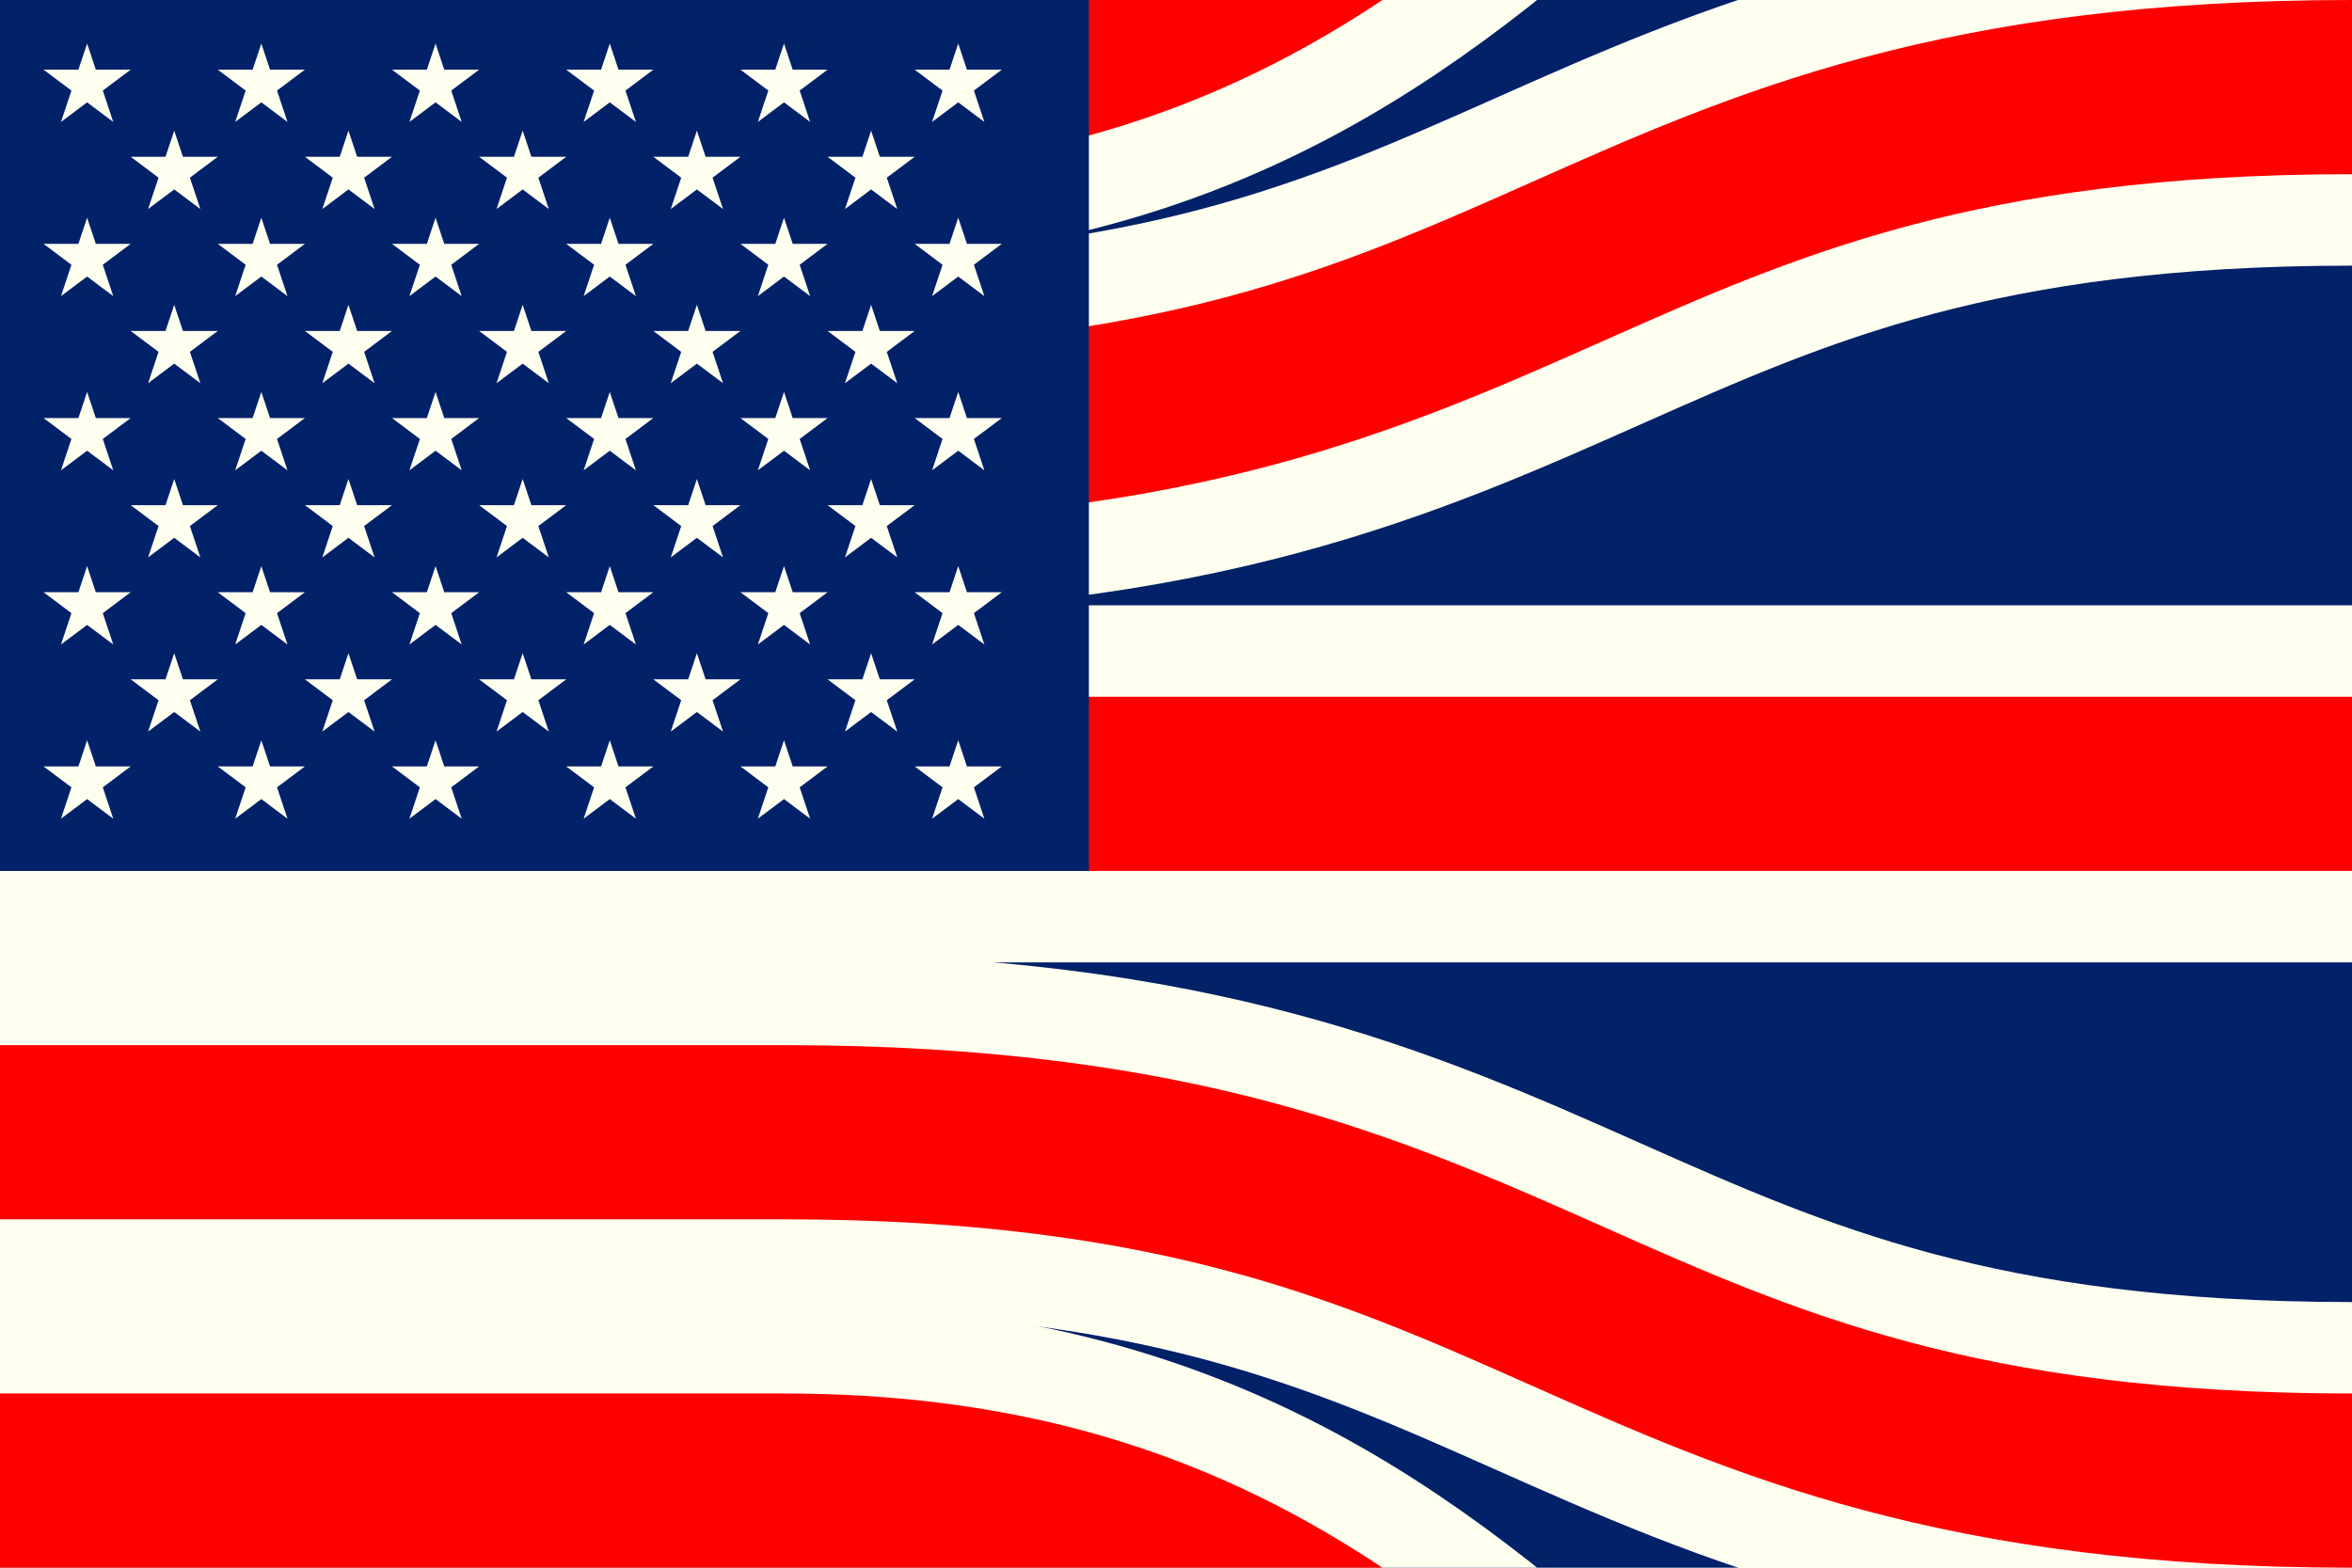
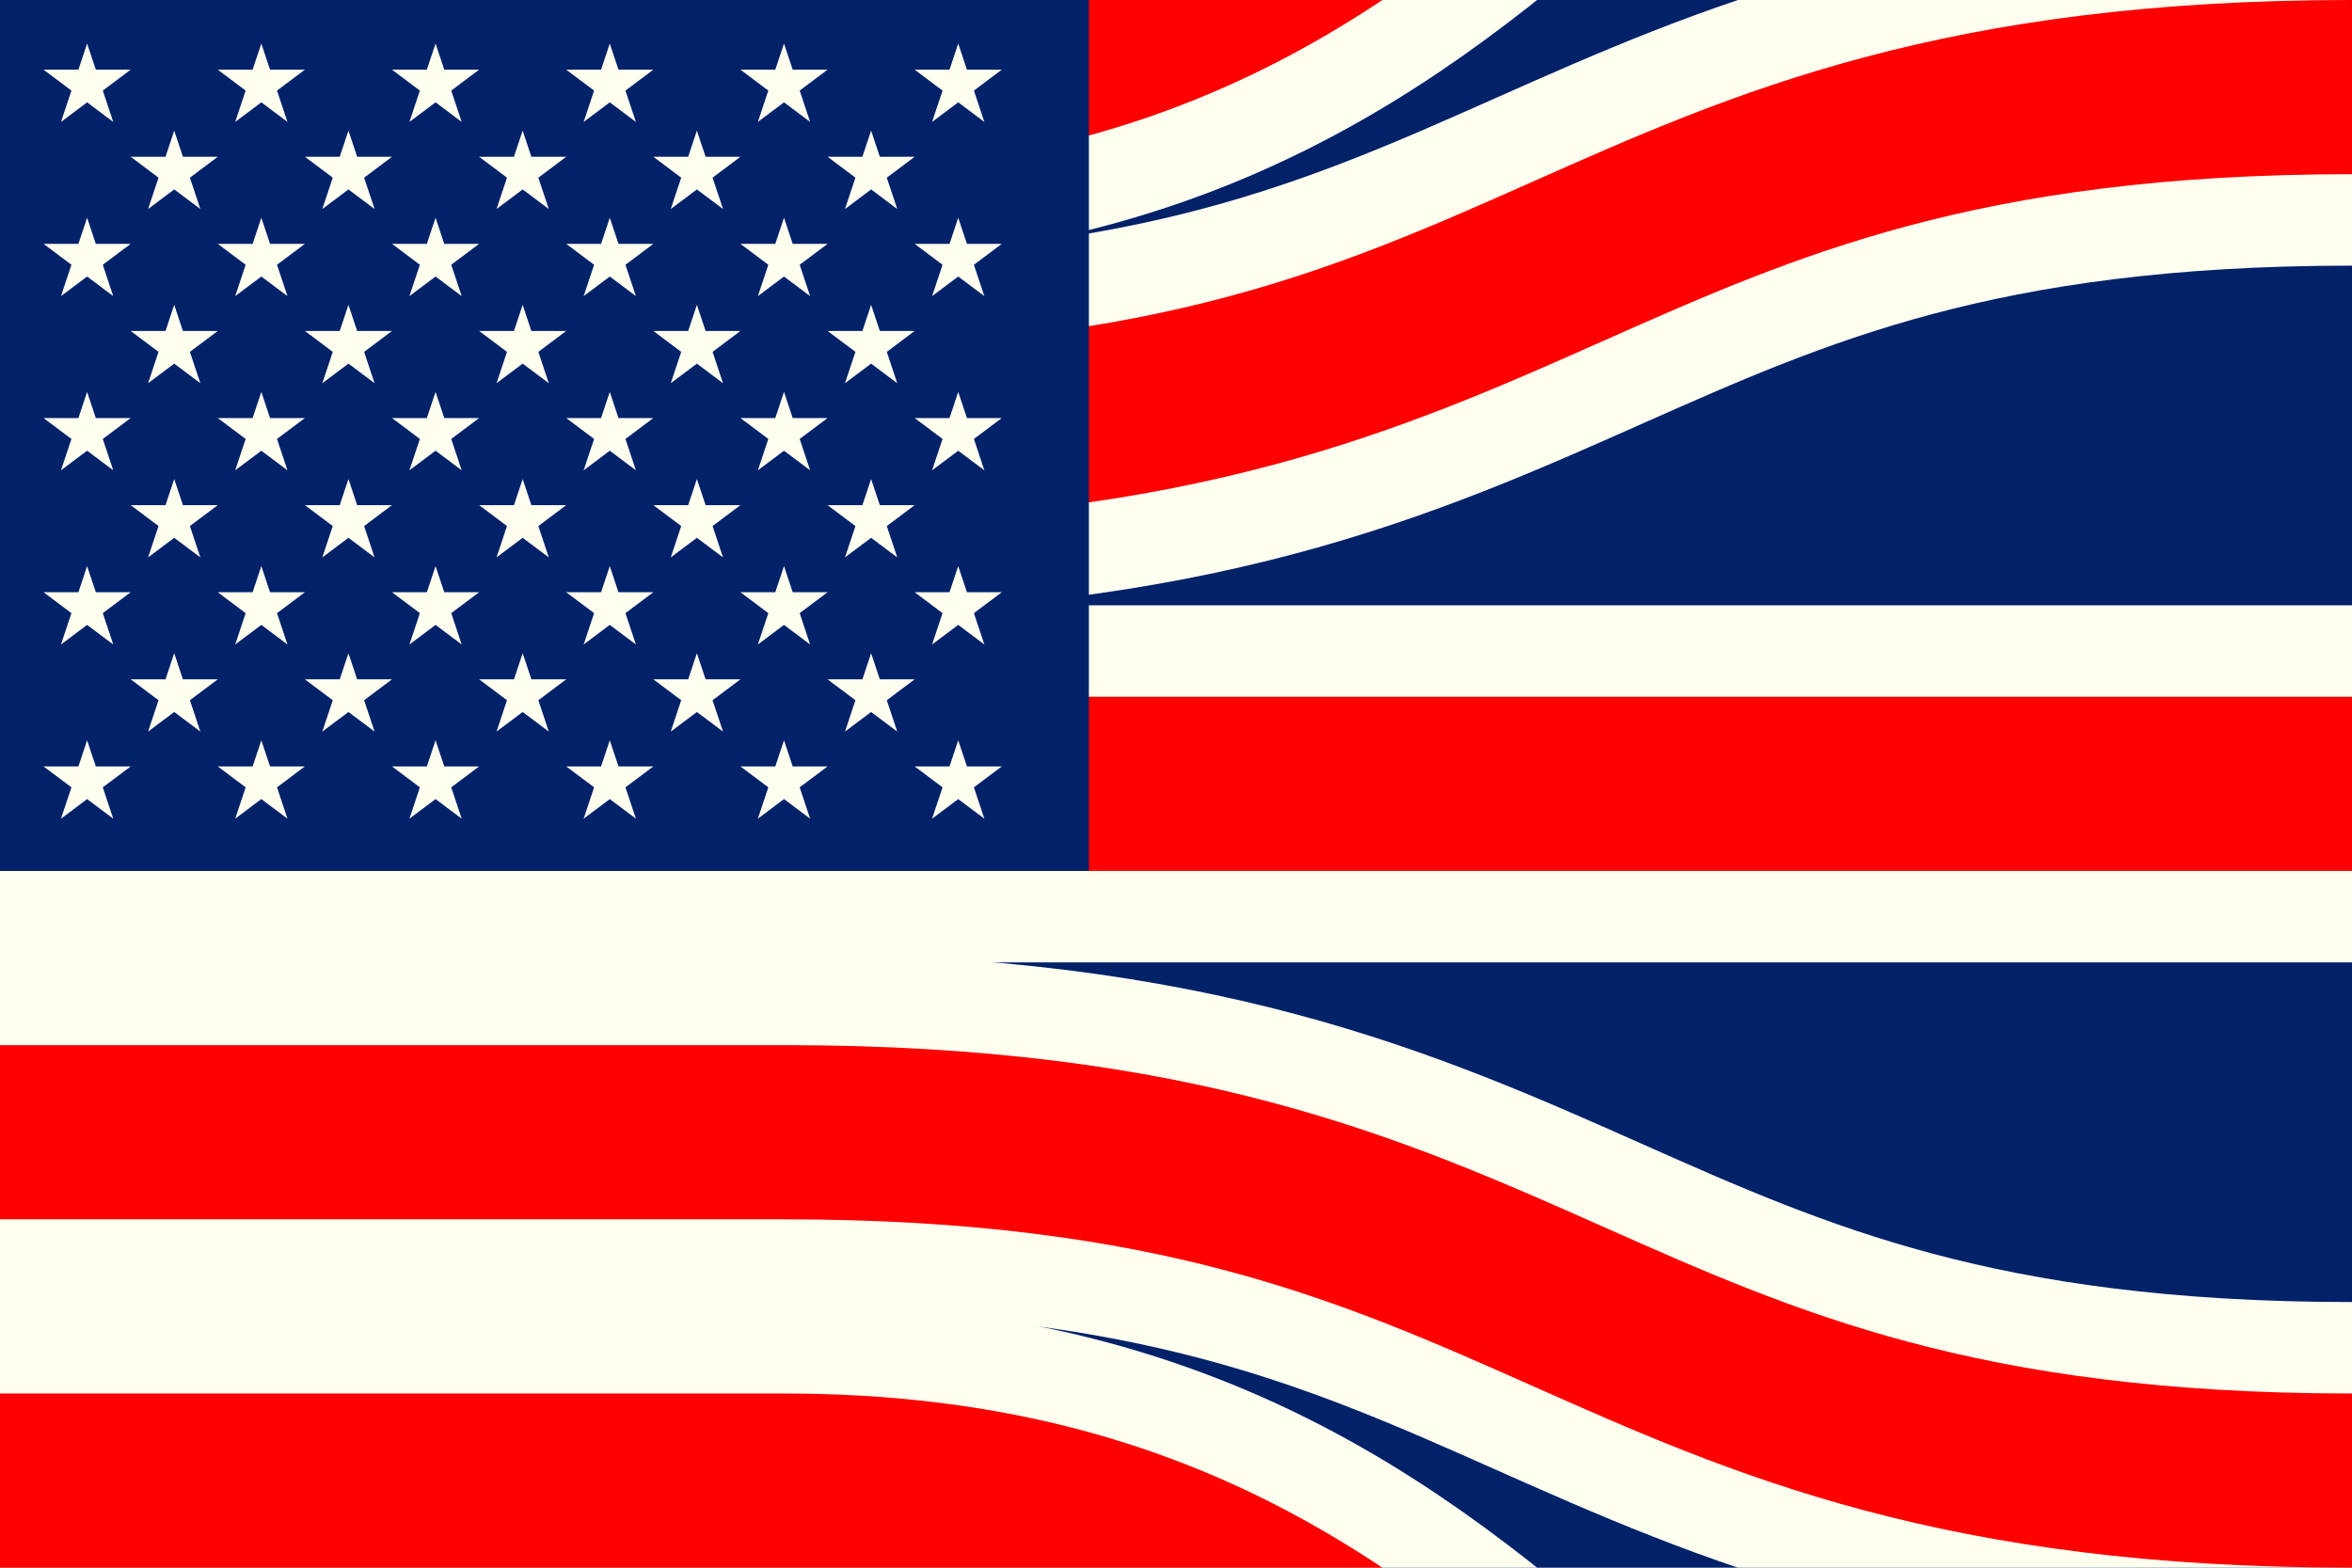
<svg xmlns="http://www.w3.org/2000/svg" xmlns:xlink="http://www.w3.org/1999/xlink" viewBox="-135 -90 270 180" version="1.1">
  <defs>
    <path id="s" d="m-3 4 3-9 3 9-8-6h10z" fill="ivory" stroke="none" />
    <clipPath id="w">
      <rect x="-135" y="-90" width="270" height="180" />
    </clipPath>
  </defs>
  <rect x="-135" y="-90" width="270" height="180" fill="#012169" />
  <path id="p0" d="m-135 0h270" />
  <use stroke="ivory" stroke-width="41" xlink:href="#p0" />
  <use stroke="red" stroke-width="20" xlink:href="#p0" />
  <g id="p1m">
-     <path id="p1" d="m-135 40h90c90 0 90 40 180 40" fill="none" />
+     <path id="p1" d="m-135 40h90c90 0 90 40 180 40" fill="none" clip-path="url(#w)" />
    <use stroke="ivory" stroke-width="41" xlink:href="#p1" />
    <use stroke="red" stroke-width="20" xlink:href="#p1" />
  </g>
  <use transform="scale(1,-1)" xlink:href="#p1m" />
  <g id="p2m">
    <path id="p2" d="m-135 80h90c90 0 90 80 180 80" fill="none" clip-path="url(#w)" />
    <use stroke="ivory" stroke-width="41" xlink:href="#p2" />
    <use stroke="red" stroke-width="20" xlink:href="#p2" />
  </g>
  <use transform="scale(1,-1)" xlink:href="#p2m" />
  <rect x="-135" y="-90" width="125" height="100" fill="#012169" />
  <g id="s18">
    <g id="s9">
      <g id="s5">
        <g id="s4" transform="translate(-125,0)">
          <use xlink:href="#s" y="-80" />
          <use xlink:href="#s" y="-60" />
          <use xlink:href="#s" y="-40" />
          <use xlink:href="#s" y="-20" />
        </g>
        <use xlink:href="#s" x="-125" />
      </g>
      <use xlink:href="#s4" x="10" y="10" />
    </g>
    <use xlink:href="#s9" x="20" />
  </g>
  <use xlink:href="#s18" x="40" />
  <use xlink:href="#s9" x="80" />
  <use xlink:href="#s5" x="100" />
</svg>
